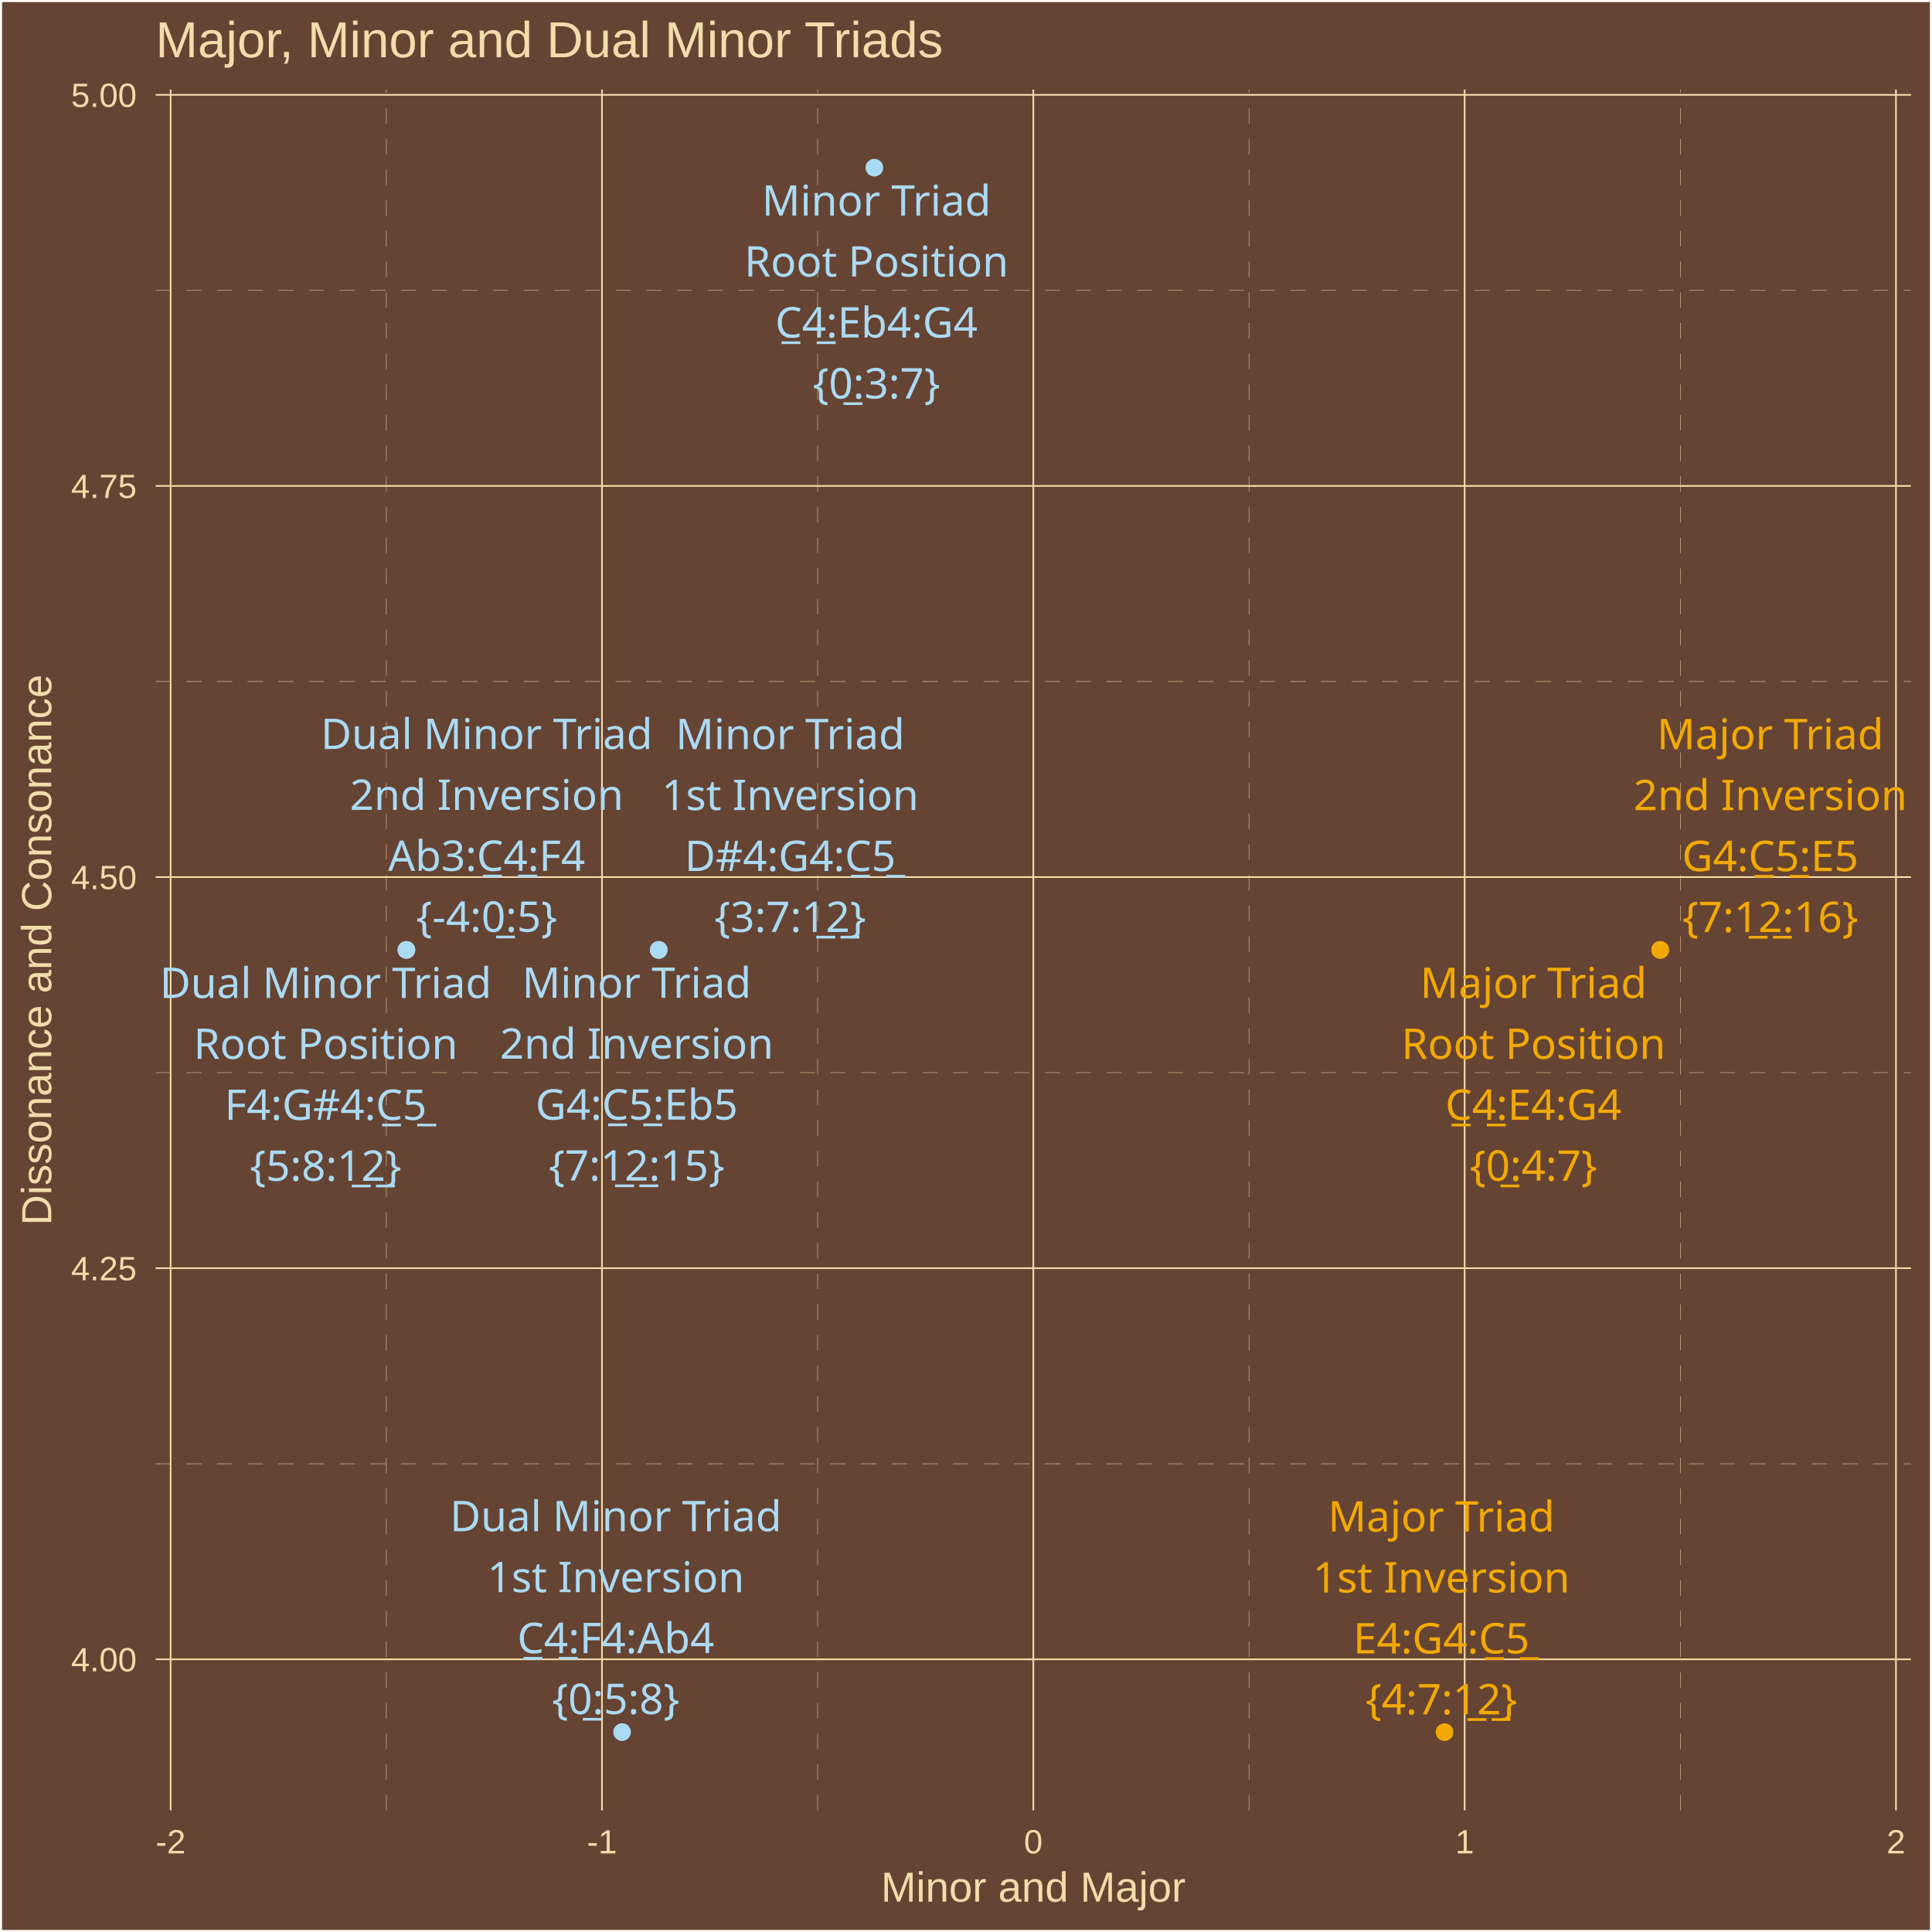
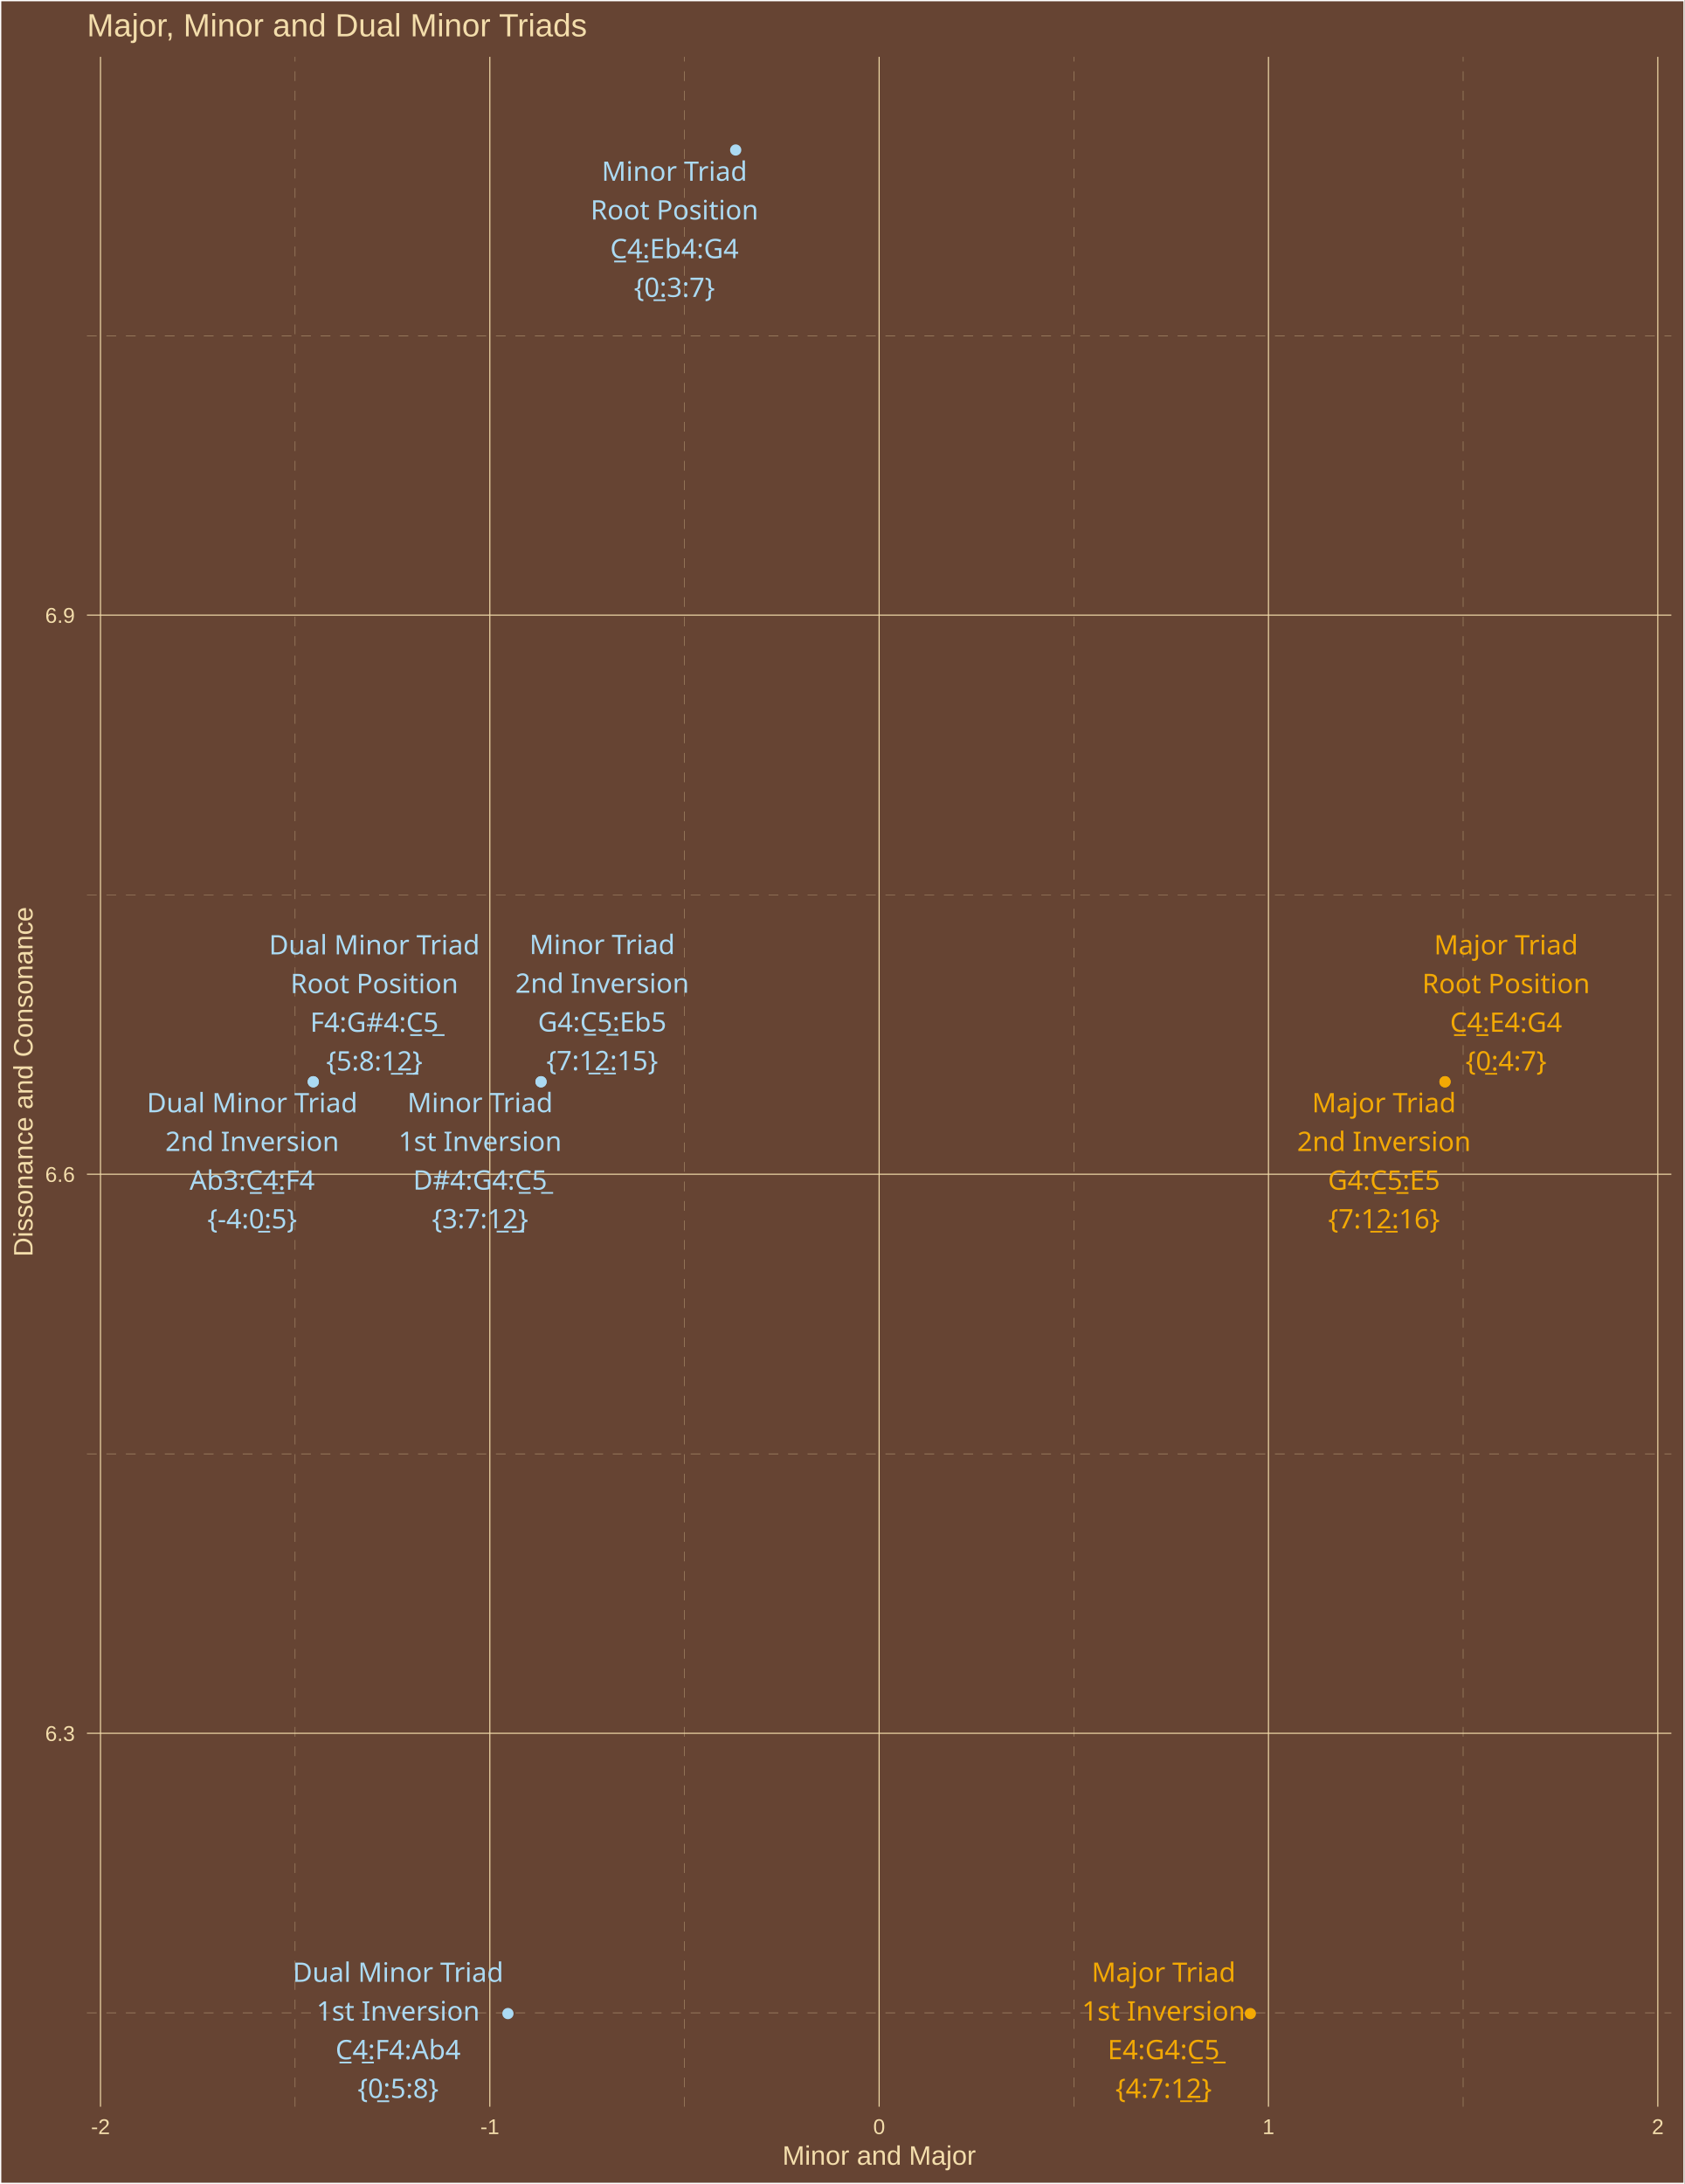
- <svg xmlns="http://www.w3.org/2000/svg" class="svglite" width="504.00pt" height="504.00pt" viewBox="0 0 504.00 504.00">
+ <svg xmlns="http://www.w3.org/2000/svg" class="svglite" width="692.00pt" height="897.00pt" viewBox="0 0 692.00 897.00">
  <defs>
    <style type="text/css">
    .svglite line, .svglite polyline, .svglite polygon, .svglite path, .svglite rect, .svglite circle {
      fill: none;
      stroke: #000000;
      stroke-linecap: round;
      stroke-linejoin: round;
      stroke-miterlimit: 10.00;
    }
    .svglite text {
      white-space: pre;
    }
  </style>
  </defs>
  <rect width="100%" height="100%" style="stroke: none; fill: #664433;" />
  <defs>
-     <clipPath id="cpMC4wMHw1MDQuMDB8MC4wMHw1MDQuMDA=">
-       <rect x="0.00" y="0.00" width="504.00" height="504.00" />
+     <clipPath id="cpMC4wMHw2OTIuMDB8MC4wMHw4OTcuMDA=">
+       <rect x="0.00" y="0.00" width="692.00" height="897.00" />
    </clipPath>
  </defs>
-   <g clip-path="url(#cpMC4wMHw1MDQuMDB8MC4wMHw1MDQuMDA=)">
-     <rect x="0.00" y="-0" width="504.00" height="504.00" style="stroke-width: 1.07; stroke: #FFFFFF; fill: #664433;" />
+   <g clip-path="url(#cpMC4wMHw2OTIuMDB8MC4wMHw4OTcuMDA=)">
+     <rect x="-0" y="0" width="692.00" height="897.00" style="stroke-width: 1.07; stroke: #FFFFFF; fill: #664433;" />
  </g>
  <defs>
-     <clipPath id="cpNDAuNjB8NDk4LjUyfDIzLjM0fDQ3Mi4yNw==">
-       <rect x="40.60" y="23.34" width="457.92" height="448.93" />
+     <clipPath id="cpMzUuNzF8Njg2LjUyfDIzLjM0fDg2NS4yNw==">
+       <rect x="35.71" y="23.34" width="650.81" height="841.93" />
    </clipPath>
  </defs>
-   <g clip-path="url(#cpNDAuNjB8NDk4LjUyfDIzLjM0fDQ3Mi4yNw==)">
-     <rect x="40.60" y="23.34" width="457.92" height="448.93" style="stroke-width: 1.07; stroke: none; fill: #664433;" />
-     <polyline points="40.60,381.85 498.52,381.85 " style="stroke-width: 0.11; stroke: #F3DDAB; stroke-dasharray: 4.00,4.00; stroke-linecap: butt;" />
-     <polyline points="40.60,279.82 498.52,279.82 " style="stroke-width: 0.11; stroke: #F3DDAB; stroke-dasharray: 4.00,4.00; stroke-linecap: butt;" />
-     <polyline points="40.60,177.79 498.52,177.79 " style="stroke-width: 0.11; stroke: #F3DDAB; stroke-dasharray: 4.00,4.00; stroke-linecap: butt;" />
-     <polyline points="40.60,75.76 498.52,75.76 " style="stroke-width: 0.11; stroke: #F3DDAB; stroke-dasharray: 4.00,4.00; stroke-linecap: butt;" />
-     <polyline points="100.78,472.27 100.78,23.34 " style="stroke-width: 0.11; stroke: #F3DDAB; stroke-dasharray: 4.00,4.00; stroke-linecap: butt;" />
-     <polyline points="213.30,472.27 213.30,23.34 " style="stroke-width: 0.11; stroke: #F3DDAB; stroke-dasharray: 4.00,4.00; stroke-linecap: butt;" />
-     <polyline points="325.82,472.27 325.82,23.34 " style="stroke-width: 0.11; stroke: #F3DDAB; stroke-dasharray: 4.00,4.00; stroke-linecap: butt;" />
-     <polyline points="438.34,472.27 438.34,23.34 " style="stroke-width: 0.11; stroke: #F3DDAB; stroke-dasharray: 4.00,4.00; stroke-linecap: butt;" />
-     <polyline points="40.60,432.86 498.52,432.86 " style="stroke-width: 0.43; stroke: #F3DDAB; stroke-linecap: butt;" />
-     <polyline points="40.60,330.83 498.52,330.83 " style="stroke-width: 0.43; stroke: #F3DDAB; stroke-linecap: butt;" />
-     <polyline points="40.60,228.80 498.52,228.80 " style="stroke-width: 0.43; stroke: #F3DDAB; stroke-linecap: butt;" />
-     <polyline points="40.60,126.77 498.52,126.77 " style="stroke-width: 0.43; stroke: #F3DDAB; stroke-linecap: butt;" />
-     <polyline points="40.60,24.74 498.52,24.74 " style="stroke-width: 0.43; stroke: #F3DDAB; stroke-linecap: butt;" />
-     <polyline points="44.52,472.27 44.52,23.34 " style="stroke-width: 0.43; stroke: #F3DDAB; stroke-linecap: butt;" />
-     <polyline points="157.04,472.27 157.04,23.34 " style="stroke-width: 0.43; stroke: #F3DDAB; stroke-linecap: butt;" />
-     <polyline points="269.56,472.27 269.56,23.34 " style="stroke-width: 0.43; stroke: #F3DDAB; stroke-linecap: butt;" />
-     <polyline points="382.08,472.27 382.08,23.34 " style="stroke-width: 0.43; stroke: #F3DDAB; stroke-linecap: butt;" />
-     <polyline points="494.60,472.27 494.60,23.34 " style="stroke-width: 0.43; stroke: #F3DDAB; stroke-linecap: butt;" />
-     <circle cx="433.10" cy="247.80" r="1.95" style="stroke-width: 0.71; stroke: #F3A904; fill: #F3A904;" />
-     <circle cx="376.84" cy="451.86" r="1.95" style="stroke-width: 0.71; stroke: #F3A904; fill: #F3A904;" />
-     <circle cx="433.10" cy="247.80" r="1.95" style="stroke-width: 0.71; stroke: #F3A904; fill: #F3A904;" />
-     <circle cx="228.10" cy="43.74" r="1.95" style="stroke-width: 0.71; stroke: #ABDAF3; fill: #ABDAF3;" />
-     <circle cx="171.84" cy="247.80" r="1.95" style="stroke-width: 0.71; stroke: #ABDAF3; fill: #ABDAF3;" />
-     <circle cx="171.84" cy="247.80" r="1.95" style="stroke-width: 0.71; stroke: #ABDAF3; fill: #ABDAF3;" />
-     <circle cx="106.02" cy="247.80" r="1.95" style="stroke-width: 0.71; stroke: #ABDAF3; fill: #ABDAF3;" />
-     <circle cx="162.28" cy="451.86" r="1.95" style="stroke-width: 0.71; stroke: #ABDAF3; fill: #ABDAF3;" />
-     <circle cx="106.02" cy="247.80" r="1.95" style="stroke-width: 0.71; stroke: #ABDAF3; fill: #ABDAF3;" />
-     <text x="400.04" y="260.33" text-anchor="middle" style="font-size: 11.04px;fill: #F3A904; font-family: &quot;Arial Unicode MS&quot;;" textLength="55.77px" lengthAdjust="spacingAndGlyphs">Major Triad</text>
-     <text x="400.04" y="276.23" text-anchor="middle" style="font-size: 11.04px;fill: #F3A904; font-family: &quot;Arial Unicode MS&quot;;" textLength="65.61px" lengthAdjust="spacingAndGlyphs">Root Position</text>
-     <text x="400.04" y="292.13" text-anchor="middle" style="font-size: 11.04px;fill: #F3A904; font-family: &quot;Arial Unicode MS&quot;;" textLength="48.44px" lengthAdjust="spacingAndGlyphs">C̲4̲:E4:G4</text>
-     <text x="400.04" y="308.02" text-anchor="middle" style="font-size: 11.04px;fill: #F3A904; font-family: &quot;Arial Unicode MS&quot;;" textLength="31.91px" lengthAdjust="spacingAndGlyphs">{0̲:4:7}</text>
-     <text x="376.01" y="399.53" text-anchor="middle" style="font-size: 11.04px;fill: #F3A904; font-family: &quot;Arial Unicode MS&quot;;" textLength="55.77px" lengthAdjust="spacingAndGlyphs">Major Triad</text>
-     <text x="376.01" y="415.43" text-anchor="middle" style="font-size: 11.04px;fill: #F3A904; font-family: &quot;Arial Unicode MS&quot;;" textLength="62.54px" lengthAdjust="spacingAndGlyphs">1st Inversion</text>
-     <text x="376.01" y="431.33" text-anchor="middle" style="font-size: 11.04px;fill: #F3A904; font-family: &quot;Arial Unicode MS&quot;;" textLength="48.44px" lengthAdjust="spacingAndGlyphs">E4:G4:C̲5̲</text>
-     <text x="376.01" y="447.22" text-anchor="middle" style="font-size: 11.04px;fill: #F3A904; font-family: &quot;Arial Unicode MS&quot;;" textLength="38.04px" lengthAdjust="spacingAndGlyphs">{4:7:1̲2̲}</text>
-     <text x="461.81" y="195.45" text-anchor="middle" style="font-size: 11.04px;fill: #F3A904; font-family: &quot;Arial Unicode MS&quot;;" textLength="55.77px" lengthAdjust="spacingAndGlyphs">Major Triad</text>
-     <text x="461.81" y="211.35" text-anchor="middle" style="font-size: 11.04px;fill: #F3A904; font-family: &quot;Arial Unicode MS&quot;;" textLength="66.23px" lengthAdjust="spacingAndGlyphs">2nd Inversion</text>
-     <text x="461.81" y="227.25" text-anchor="middle" style="font-size: 11.04px;fill: #F3A904; font-family: &quot;Arial Unicode MS&quot;;" textLength="48.44px" lengthAdjust="spacingAndGlyphs">G4:C̲5̲:E5</text>
-     <text x="461.81" y="243.15" text-anchor="middle" style="font-size: 11.04px;fill: #F3A904; font-family: &quot;Arial Unicode MS&quot;;" textLength="44.18px" lengthAdjust="spacingAndGlyphs">{7:1̲2̲:16}</text>
-     <text x="228.63" y="56.25" text-anchor="middle" style="font-size: 11.04px;fill: #ABDAF3; font-family: &quot;Arial Unicode MS&quot;;" textLength="55.77px" lengthAdjust="spacingAndGlyphs">Minor Triad</text>
-     <text x="228.63" y="72.15" text-anchor="middle" style="font-size: 11.04px;fill: #ABDAF3; font-family: &quot;Arial Unicode MS&quot;;" textLength="65.61px" lengthAdjust="spacingAndGlyphs">Root Position</text>
-     <text x="228.63" y="88.05" text-anchor="middle" style="font-size: 11.04px;fill: #ABDAF3; font-family: &quot;Arial Unicode MS&quot;;" textLength="54.58px" lengthAdjust="spacingAndGlyphs">C̲4̲:Eb4:G4</text>
-     <text x="228.63" y="103.95" text-anchor="middle" style="font-size: 11.04px;fill: #ABDAF3; font-family: &quot;Arial Unicode MS&quot;;" textLength="31.91px" lengthAdjust="spacingAndGlyphs">{0̲:3:7}</text>
-     <text x="206.13" y="195.43" text-anchor="middle" style="font-size: 11.04px;fill: #ABDAF3; font-family: &quot;Arial Unicode MS&quot;;" textLength="55.77px" lengthAdjust="spacingAndGlyphs">Minor Triad</text>
-     <text x="206.13" y="211.32" text-anchor="middle" style="font-size: 11.04px;fill: #ABDAF3; font-family: &quot;Arial Unicode MS&quot;;" textLength="62.54px" lengthAdjust="spacingAndGlyphs">1st Inversion</text>
-     <text x="206.13" y="227.22" text-anchor="middle" style="font-size: 11.04px;fill: #ABDAF3; font-family: &quot;Arial Unicode MS&quot;;" textLength="55.18px" lengthAdjust="spacingAndGlyphs">D#4:G4:C̲5̲</text>
-     <text x="206.13" y="243.12" text-anchor="middle" style="font-size: 11.04px;fill: #ABDAF3; font-family: &quot;Arial Unicode MS&quot;;" textLength="38.04px" lengthAdjust="spacingAndGlyphs">{3:7:1̲2̲}</text>
-     <text x="166.09" y="260.29" text-anchor="middle" style="font-size: 11.04px;fill: #ABDAF3; font-family: &quot;Arial Unicode MS&quot;;" textLength="55.77px" lengthAdjust="spacingAndGlyphs">Minor Triad</text>
-     <text x="166.09" y="276.18" text-anchor="middle" style="font-size: 11.04px;fill: #ABDAF3; font-family: &quot;Arial Unicode MS&quot;;" textLength="66.23px" lengthAdjust="spacingAndGlyphs">2nd Inversion</text>
-     <text x="166.09" y="292.08" text-anchor="middle" style="font-size: 11.04px;fill: #ABDAF3; font-family: &quot;Arial Unicode MS&quot;;" textLength="54.58px" lengthAdjust="spacingAndGlyphs">G4:C̲5̲:Eb5</text>
-     <text x="166.09" y="307.98" text-anchor="middle" style="font-size: 11.04px;fill: #ABDAF3; font-family: &quot;Arial Unicode MS&quot;;" textLength="44.18px" lengthAdjust="spacingAndGlyphs">{7:1̲2̲:15}</text>
-     <text x="84.96" y="260.34" text-anchor="middle" style="font-size: 11.04px;fill: #ABDAF3; font-family: &quot;Arial Unicode MS&quot;;" textLength="81.52px" lengthAdjust="spacingAndGlyphs">Dual Minor Triad</text>
-     <text x="84.96" y="276.24" text-anchor="middle" style="font-size: 11.04px;fill: #ABDAF3; font-family: &quot;Arial Unicode MS&quot;;" textLength="65.61px" lengthAdjust="spacingAndGlyphs">Root Position</text>
-     <text x="84.96" y="292.14" text-anchor="middle" style="font-size: 11.04px;fill: #ABDAF3; font-family: &quot;Arial Unicode MS&quot;;" textLength="53.96px" lengthAdjust="spacingAndGlyphs">F4:G#4:C̲5̲</text>
-     <text x="84.96" y="308.04" text-anchor="middle" style="font-size: 11.04px;fill: #ABDAF3; font-family: &quot;Arial Unicode MS&quot;;" textLength="38.04px" lengthAdjust="spacingAndGlyphs">{5:8:1̲2̲}</text>
-     <text x="160.64" y="399.45" text-anchor="middle" style="font-size: 11.04px;fill: #ABDAF3; font-family: &quot;Arial Unicode MS&quot;;" textLength="81.52px" lengthAdjust="spacingAndGlyphs">Dual Minor Triad</text>
-     <text x="160.64" y="415.35" text-anchor="middle" style="font-size: 11.04px;fill: #ABDAF3; font-family: &quot;Arial Unicode MS&quot;;" textLength="62.54px" lengthAdjust="spacingAndGlyphs">1st Inversion</text>
-     <text x="160.64" y="431.25" text-anchor="middle" style="font-size: 11.04px;fill: #ABDAF3; font-family: &quot;Arial Unicode MS&quot;;" textLength="52.73px" lengthAdjust="spacingAndGlyphs">C̲4̲:F4:Ab4</text>
-     <text x="160.64" y="447.14" text-anchor="middle" style="font-size: 11.04px;fill: #ABDAF3; font-family: &quot;Arial Unicode MS&quot;;" textLength="31.91px" lengthAdjust="spacingAndGlyphs">{0̲:5:8}</text>
-     <text x="126.95" y="195.39" text-anchor="middle" style="font-size: 11.04px;fill: #ABDAF3; font-family: &quot;Arial Unicode MS&quot;;" textLength="81.52px" lengthAdjust="spacingAndGlyphs">Dual Minor Triad</text>
-     <text x="126.95" y="211.28" text-anchor="middle" style="font-size: 11.04px;fill: #ABDAF3; font-family: &quot;Arial Unicode MS&quot;;" textLength="66.23px" lengthAdjust="spacingAndGlyphs">2nd Inversion</text>
-     <text x="126.95" y="227.18" text-anchor="middle" style="font-size: 11.04px;fill: #ABDAF3; font-family: &quot;Arial Unicode MS&quot;;" textLength="52.73px" lengthAdjust="spacingAndGlyphs">Ab3:C̲4̲:F4</text>
-     <text x="126.95" y="243.08" text-anchor="middle" style="font-size: 11.04px;fill: #ABDAF3; font-family: &quot;Arial Unicode MS&quot;;" textLength="35.58px" lengthAdjust="spacingAndGlyphs">{-4:0̲:5}</text>
+   <g clip-path="url(#cpMzUuNzF8Njg2LjUyfDIzLjM0fDg2NS4yNw==)">
+     <rect x="35.71" y="23.34" width="650.81" height="841.93" style="stroke-width: 1.07; stroke: none; fill: #664433;" />
+     <polyline points="35.71,826.69 686.52,826.69 " style="stroke-width: 0.11; stroke: #F3DDAB; stroke-dasharray: 4.00,4.00; stroke-linecap: butt;" />
+     <polyline points="35.71,597.08 686.52,597.08 " style="stroke-width: 0.11; stroke: #F3DDAB; stroke-dasharray: 4.00,4.00; stroke-linecap: butt;" />
+     <polyline points="35.71,367.46 686.52,367.46 " style="stroke-width: 0.11; stroke: #F3DDAB; stroke-dasharray: 4.00,4.00; stroke-linecap: butt;" />
+     <polyline points="35.71,137.84 686.52,137.84 " style="stroke-width: 0.11; stroke: #F3DDAB; stroke-dasharray: 4.00,4.00; stroke-linecap: butt;" />
+     <polyline points="121.24,865.27 121.24,23.34 " style="stroke-width: 0.11; stroke: #F3DDAB; stroke-dasharray: 4.00,4.00; stroke-linecap: butt;" />
+     <polyline points="281.16,865.27 281.16,23.34 " style="stroke-width: 0.11; stroke: #F3DDAB; stroke-dasharray: 4.00,4.00; stroke-linecap: butt;" />
+     <polyline points="441.07,865.27 441.07,23.34 " style="stroke-width: 0.11; stroke: #F3DDAB; stroke-dasharray: 4.00,4.00; stroke-linecap: butt;" />
+     <polyline points="600.99,865.27 600.99,23.34 " style="stroke-width: 0.11; stroke: #F3DDAB; stroke-dasharray: 4.00,4.00; stroke-linecap: butt;" />
+     <polyline points="35.71,711.88 686.52,711.88 " style="stroke-width: 0.43; stroke: #F3DDAB; stroke-linecap: butt;" />
+     <polyline points="35.71,482.27 686.52,482.27 " style="stroke-width: 0.43; stroke: #F3DDAB; stroke-linecap: butt;" />
+     <polyline points="35.71,252.65 686.52,252.65 " style="stroke-width: 0.43; stroke: #F3DDAB; stroke-linecap: butt;" />
+     <polyline points="41.28,865.27 41.28,23.34 " style="stroke-width: 0.43; stroke: #F3DDAB; stroke-linecap: butt;" />
+     <polyline points="201.20,865.27 201.20,23.34 " style="stroke-width: 0.43; stroke: #F3DDAB; stroke-linecap: butt;" />
+     <polyline points="361.11,865.27 361.11,23.34 " style="stroke-width: 0.43; stroke: #F3DDAB; stroke-linecap: butt;" />
+     <polyline points="521.03,865.27 521.03,23.34 " style="stroke-width: 0.43; stroke: #F3DDAB; stroke-linecap: butt;" />
+     <polyline points="680.95,865.27 680.95,23.34 " style="stroke-width: 0.43; stroke: #F3DDAB; stroke-linecap: butt;" />
+     <circle cx="593.55" cy="444.30" r="1.95" style="stroke-width: 0.71; stroke: #F3A904; fill: #F3A904;" />
+     <circle cx="513.59" cy="827.00" r="1.95" style="stroke-width: 0.71; stroke: #F3A904; fill: #F3A904;" />
+     <circle cx="593.55" cy="444.30" r="1.95" style="stroke-width: 0.71; stroke: #F3A904; fill: #F3A904;" />
+     <circle cx="302.19" cy="61.61" r="1.95" style="stroke-width: 0.71; stroke: #ABDAF3; fill: #ABDAF3;" />
+     <circle cx="222.23" cy="444.30" r="1.95" style="stroke-width: 0.71; stroke: #ABDAF3; fill: #ABDAF3;" />
+     <circle cx="222.23" cy="444.30" r="1.95" style="stroke-width: 0.71; stroke: #ABDAF3; fill: #ABDAF3;" />
+     <circle cx="128.68" cy="444.30" r="1.95" style="stroke-width: 0.71; stroke: #ABDAF3; fill: #ABDAF3;" />
+     <circle cx="208.64" cy="827.00" r="1.95" style="stroke-width: 0.71; stroke: #ABDAF3; fill: #ABDAF3;" />
+     <circle cx="128.68" cy="444.30" r="1.95" style="stroke-width: 0.71; stroke: #ABDAF3; fill: #ABDAF3;" />
+     <text x="618.62" y="391.99" text-anchor="middle" style="font-size: 11.04px;fill: #F3A904; font-family: &quot;Arial Unicode MS&quot;;" textLength="55.77px" lengthAdjust="spacingAndGlyphs">Major Triad</text>
+     <text x="618.62" y="407.89" text-anchor="middle" style="font-size: 11.04px;fill: #F3A904; font-family: &quot;Arial Unicode MS&quot;;" textLength="65.61px" lengthAdjust="spacingAndGlyphs">Root Position</text>
+     <text x="618.62" y="423.78" text-anchor="middle" style="font-size: 11.04px;fill: #F3A904; font-family: &quot;Arial Unicode MS&quot;;" textLength="48.44px" lengthAdjust="spacingAndGlyphs">C̲4̲:E4:G4</text>
+     <text x="618.62" y="439.68" text-anchor="middle" style="font-size: 11.04px;fill: #F3A904; font-family: &quot;Arial Unicode MS&quot;;" textLength="31.91px" lengthAdjust="spacingAndGlyphs">{0̲:4:7}</text>
+     <text x="477.96" y="813.96" text-anchor="middle" style="font-size: 11.04px;fill: #F3A904; font-family: &quot;Arial Unicode MS&quot;;" textLength="55.77px" lengthAdjust="spacingAndGlyphs">Major Triad</text>
+     <text x="477.96" y="829.86" text-anchor="middle" style="font-size: 11.04px;fill: #F3A904; font-family: &quot;Arial Unicode MS&quot;;" textLength="62.54px" lengthAdjust="spacingAndGlyphs">1st Inversion</text>
+     <text x="477.96" y="845.75" text-anchor="middle" style="font-size: 11.04px;fill: #F3A904; font-family: &quot;Arial Unicode MS&quot;;" textLength="48.44px" lengthAdjust="spacingAndGlyphs">E4:G4:C̲5̲</text>
+     <text x="477.96" y="861.65" text-anchor="middle" style="font-size: 11.04px;fill: #F3A904; font-family: &quot;Arial Unicode MS&quot;;" textLength="38.04px" lengthAdjust="spacingAndGlyphs">{4:7:1̲2̲}</text>
+     <text x="568.48" y="456.84" text-anchor="middle" style="font-size: 11.04px;fill: #F3A904; font-family: &quot;Arial Unicode MS&quot;;" textLength="55.77px" lengthAdjust="spacingAndGlyphs">Major Triad</text>
+     <text x="568.48" y="472.74" text-anchor="middle" style="font-size: 11.04px;fill: #F3A904; font-family: &quot;Arial Unicode MS&quot;;" textLength="66.23px" lengthAdjust="spacingAndGlyphs">2nd Inversion</text>
+     <text x="568.48" y="488.63" text-anchor="middle" style="font-size: 11.04px;fill: #F3A904; font-family: &quot;Arial Unicode MS&quot;;" textLength="48.44px" lengthAdjust="spacingAndGlyphs">G4:C̲5̲:E5</text>
+     <text x="568.48" y="504.53" text-anchor="middle" style="font-size: 11.04px;fill: #F3A904; font-family: &quot;Arial Unicode MS&quot;;" textLength="44.18px" lengthAdjust="spacingAndGlyphs">{7:1̲2̲:16}</text>
+     <text x="277.03" y="74.26" text-anchor="middle" style="font-size: 11.04px;fill: #ABDAF3; font-family: &quot;Arial Unicode MS&quot;;" textLength="55.77px" lengthAdjust="spacingAndGlyphs">Minor Triad</text>
+     <text x="277.03" y="90.15" text-anchor="middle" style="font-size: 11.04px;fill: #ABDAF3; font-family: &quot;Arial Unicode MS&quot;;" textLength="65.61px" lengthAdjust="spacingAndGlyphs">Root Position</text>
+     <text x="277.03" y="106.05" text-anchor="middle" style="font-size: 11.04px;fill: #ABDAF3; font-family: &quot;Arial Unicode MS&quot;;" textLength="54.58px" lengthAdjust="spacingAndGlyphs">C̲4̲:Eb4:G4</text>
+     <text x="277.03" y="121.95" text-anchor="middle" style="font-size: 11.04px;fill: #ABDAF3; font-family: &quot;Arial Unicode MS&quot;;" textLength="31.91px" lengthAdjust="spacingAndGlyphs">{0̲:3:7}</text>
+     <text x="197.20" y="456.80" text-anchor="middle" style="font-size: 11.04px;fill: #ABDAF3; font-family: &quot;Arial Unicode MS&quot;;" textLength="55.77px" lengthAdjust="spacingAndGlyphs">Minor Triad</text>
+     <text x="197.20" y="472.70" text-anchor="middle" style="font-size: 11.04px;fill: #ABDAF3; font-family: &quot;Arial Unicode MS&quot;;" textLength="62.54px" lengthAdjust="spacingAndGlyphs">1st Inversion</text>
+     <text x="197.20" y="488.59" text-anchor="middle" style="font-size: 11.04px;fill: #ABDAF3; font-family: &quot;Arial Unicode MS&quot;;" textLength="55.18px" lengthAdjust="spacingAndGlyphs">D#4:G4:C̲5̲</text>
+     <text x="197.20" y="504.49" text-anchor="middle" style="font-size: 11.04px;fill: #ABDAF3; font-family: &quot;Arial Unicode MS&quot;;" textLength="38.04px" lengthAdjust="spacingAndGlyphs">{3:7:1̲2̲}</text>
+     <text x="247.35" y="391.86" text-anchor="middle" style="font-size: 11.04px;fill: #ABDAF3; font-family: &quot;Arial Unicode MS&quot;;" textLength="55.77px" lengthAdjust="spacingAndGlyphs">Minor Triad</text>
+     <text x="247.35" y="407.75" text-anchor="middle" style="font-size: 11.04px;fill: #ABDAF3; font-family: &quot;Arial Unicode MS&quot;;" textLength="66.23px" lengthAdjust="spacingAndGlyphs">2nd Inversion</text>
+     <text x="247.35" y="423.65" text-anchor="middle" style="font-size: 11.04px;fill: #ABDAF3; font-family: &quot;Arial Unicode MS&quot;;" textLength="54.58px" lengthAdjust="spacingAndGlyphs">G4:C̲5̲:Eb5</text>
+     <text x="247.35" y="439.55" text-anchor="middle" style="font-size: 11.04px;fill: #ABDAF3; font-family: &quot;Arial Unicode MS&quot;;" textLength="44.18px" lengthAdjust="spacingAndGlyphs">{7:1̲2̲:15}</text>
+     <text x="153.76" y="391.99" text-anchor="middle" style="font-size: 11.04px;fill: #ABDAF3; font-family: &quot;Arial Unicode MS&quot;;" textLength="81.52px" lengthAdjust="spacingAndGlyphs">Dual Minor Triad</text>
+     <text x="153.76" y="407.89" text-anchor="middle" style="font-size: 11.04px;fill: #ABDAF3; font-family: &quot;Arial Unicode MS&quot;;" textLength="65.61px" lengthAdjust="spacingAndGlyphs">Root Position</text>
+     <text x="153.76" y="423.78" text-anchor="middle" style="font-size: 11.04px;fill: #ABDAF3; font-family: &quot;Arial Unicode MS&quot;;" textLength="53.96px" lengthAdjust="spacingAndGlyphs">F4:G#4:C̲5̲</text>
+     <text x="153.76" y="439.68" text-anchor="middle" style="font-size: 11.04px;fill: #ABDAF3; font-family: &quot;Arial Unicode MS&quot;;" textLength="38.04px" lengthAdjust="spacingAndGlyphs">{5:8:1̲2̲}</text>
+     <text x="163.52" y="813.97" text-anchor="middle" style="font-size: 11.04px;fill: #ABDAF3; font-family: &quot;Arial Unicode MS&quot;;" textLength="81.52px" lengthAdjust="spacingAndGlyphs">Dual Minor Triad</text>
+     <text x="163.52" y="829.87" text-anchor="middle" style="font-size: 11.04px;fill: #ABDAF3; font-family: &quot;Arial Unicode MS&quot;;" textLength="62.54px" lengthAdjust="spacingAndGlyphs">1st Inversion</text>
+     <text x="163.52" y="845.77" text-anchor="middle" style="font-size: 11.04px;fill: #ABDAF3; font-family: &quot;Arial Unicode MS&quot;;" textLength="52.73px" lengthAdjust="spacingAndGlyphs">C̲4̲:F4:Ab4</text>
+     <text x="163.52" y="861.66" text-anchor="middle" style="font-size: 11.04px;fill: #ABDAF3; font-family: &quot;Arial Unicode MS&quot;;" textLength="31.91px" lengthAdjust="spacingAndGlyphs">{0̲:5:8}</text>
+     <text x="103.58" y="456.84" text-anchor="middle" style="font-size: 11.04px;fill: #ABDAF3; font-family: &quot;Arial Unicode MS&quot;;" textLength="81.52px" lengthAdjust="spacingAndGlyphs">Dual Minor Triad</text>
+     <text x="103.58" y="472.73" text-anchor="middle" style="font-size: 11.04px;fill: #ABDAF3; font-family: &quot;Arial Unicode MS&quot;;" textLength="66.23px" lengthAdjust="spacingAndGlyphs">2nd Inversion</text>
+     <text x="103.58" y="488.63" text-anchor="middle" style="font-size: 11.04px;fill: #ABDAF3; font-family: &quot;Arial Unicode MS&quot;;" textLength="52.73px" lengthAdjust="spacingAndGlyphs">Ab3:C̲4̲:F4</text>
+     <text x="103.58" y="504.53" text-anchor="middle" style="font-size: 11.04px;fill: #ABDAF3; font-family: &quot;Arial Unicode MS&quot;;" textLength="35.58px" lengthAdjust="spacingAndGlyphs">{-4:0̲:5}</text>
  </g>
-   <g clip-path="url(#cpMC4wMHw1MDQuMDB8MC4wMHw1MDQuMDA=)">
-     <text x="35.67" y="436.01" text-anchor="end" style="font-size: 8.80px;fill: #F3DDAB; font-family: &quot;Arial&quot;;" textLength="17.13px" lengthAdjust="spacingAndGlyphs">4.00</text>
-     <text x="35.67" y="333.98" text-anchor="end" style="font-size: 8.80px;fill: #F3DDAB; font-family: &quot;Arial&quot;;" textLength="17.13px" lengthAdjust="spacingAndGlyphs">4.25</text>
-     <text x="35.67" y="231.95" text-anchor="end" style="font-size: 8.80px;fill: #F3DDAB; font-family: &quot;Arial&quot;;" textLength="17.13px" lengthAdjust="spacingAndGlyphs">4.50</text>
-     <text x="35.67" y="129.92" text-anchor="end" style="font-size: 8.80px;fill: #F3DDAB; font-family: &quot;Arial&quot;;" textLength="17.13px" lengthAdjust="spacingAndGlyphs">4.75</text>
-     <text x="35.67" y="27.90" text-anchor="end" style="font-size: 8.80px;fill: #F3DDAB; font-family: &quot;Arial&quot;;" textLength="17.13px" lengthAdjust="spacingAndGlyphs">5.00</text>
-     <text x="44.52" y="483.50" text-anchor="middle" style="font-size: 8.80px;fill: #F3DDAB; font-family: &quot;Arial&quot;;" textLength="7.83px" lengthAdjust="spacingAndGlyphs">-2</text>
-     <text x="157.04" y="483.50" text-anchor="middle" style="font-size: 8.80px;fill: #F3DDAB; font-family: &quot;Arial&quot;;" textLength="7.83px" lengthAdjust="spacingAndGlyphs">-1</text>
-     <text x="269.56" y="483.50" text-anchor="middle" style="font-size: 8.80px;fill: #F3DDAB; font-family: &quot;Arial&quot;;" textLength="4.90px" lengthAdjust="spacingAndGlyphs">0</text>
-     <text x="382.08" y="483.50" text-anchor="middle" style="font-size: 8.80px;fill: #F3DDAB; font-family: &quot;Arial&quot;;" textLength="4.90px" lengthAdjust="spacingAndGlyphs">1</text>
-     <text x="494.60" y="483.50" text-anchor="middle" style="font-size: 8.80px;fill: #F3DDAB; font-family: &quot;Arial&quot;;" textLength="4.90px" lengthAdjust="spacingAndGlyphs">2</text>
-     <text x="269.56" y="496.09" text-anchor="middle" style="font-size: 11.00px;fill: #F3DDAB; font-family: &quot;Arial&quot;;" textLength="79.49px" lengthAdjust="spacingAndGlyphs">Minor and Major</text>
-     <text transform="translate(13.37,247.80) rotate(-90)" text-anchor="middle" style="font-size: 11.00px;fill: #F3DDAB; font-family: &quot;Arial&quot;;" textLength="143.73px" lengthAdjust="spacingAndGlyphs">Dissonance and Consonance</text>
-     <text x="40.60" y="14.94" style="font-size: 13.20px;fill: #F3DDAB; font-family: &quot;Arial&quot;;" textLength="206.73px" lengthAdjust="spacingAndGlyphs">Major, Minor and Dual Minor Triads</text>
+   <g clip-path="url(#cpMC4wMHw2OTIuMDB8MC4wMHw4OTcuMDA=)">
+     <text x="30.78" y="715.04" text-anchor="end" style="font-size: 8.80px;fill: #F3DDAB; font-family: &quot;Arial&quot;;" textLength="12.23px" lengthAdjust="spacingAndGlyphs">6.3</text>
+     <text x="30.78" y="485.42" text-anchor="end" style="font-size: 8.80px;fill: #F3DDAB; font-family: &quot;Arial&quot;;" textLength="12.23px" lengthAdjust="spacingAndGlyphs">6.6</text>
+     <text x="30.78" y="255.80" text-anchor="end" style="font-size: 8.80px;fill: #F3DDAB; font-family: &quot;Arial&quot;;" textLength="12.23px" lengthAdjust="spacingAndGlyphs">6.9</text>
+     <text x="41.28" y="876.50" text-anchor="middle" style="font-size: 8.80px;fill: #F3DDAB; font-family: &quot;Arial&quot;;" textLength="7.83px" lengthAdjust="spacingAndGlyphs">-2</text>
+     <text x="201.20" y="876.50" text-anchor="middle" style="font-size: 8.80px;fill: #F3DDAB; font-family: &quot;Arial&quot;;" textLength="7.83px" lengthAdjust="spacingAndGlyphs">-1</text>
+     <text x="361.11" y="876.50" text-anchor="middle" style="font-size: 8.80px;fill: #F3DDAB; font-family: &quot;Arial&quot;;" textLength="4.90px" lengthAdjust="spacingAndGlyphs">0</text>
+     <text x="521.03" y="876.50" text-anchor="middle" style="font-size: 8.80px;fill: #F3DDAB; font-family: &quot;Arial&quot;;" textLength="4.90px" lengthAdjust="spacingAndGlyphs">1</text>
+     <text x="680.95" y="876.50" text-anchor="middle" style="font-size: 8.80px;fill: #F3DDAB; font-family: &quot;Arial&quot;;" textLength="4.90px" lengthAdjust="spacingAndGlyphs">2</text>
+     <text x="361.11" y="889.09" text-anchor="middle" style="font-size: 11.00px;fill: #F3DDAB; font-family: &quot;Arial&quot;;" textLength="79.49px" lengthAdjust="spacingAndGlyphs">Minor and Major</text>
+     <text transform="translate(13.37,444.30) rotate(-90)" text-anchor="middle" style="font-size: 11.00px;fill: #F3DDAB; font-family: &quot;Arial&quot;;" textLength="143.73px" lengthAdjust="spacingAndGlyphs">Dissonance and Consonance</text>
+     <text x="35.71" y="14.94" style="font-size: 13.20px;fill: #F3DDAB; font-family: &quot;Arial&quot;;" textLength="206.73px" lengthAdjust="spacingAndGlyphs">Major, Minor and Dual Minor Triads</text>
  </g>
</svg>
